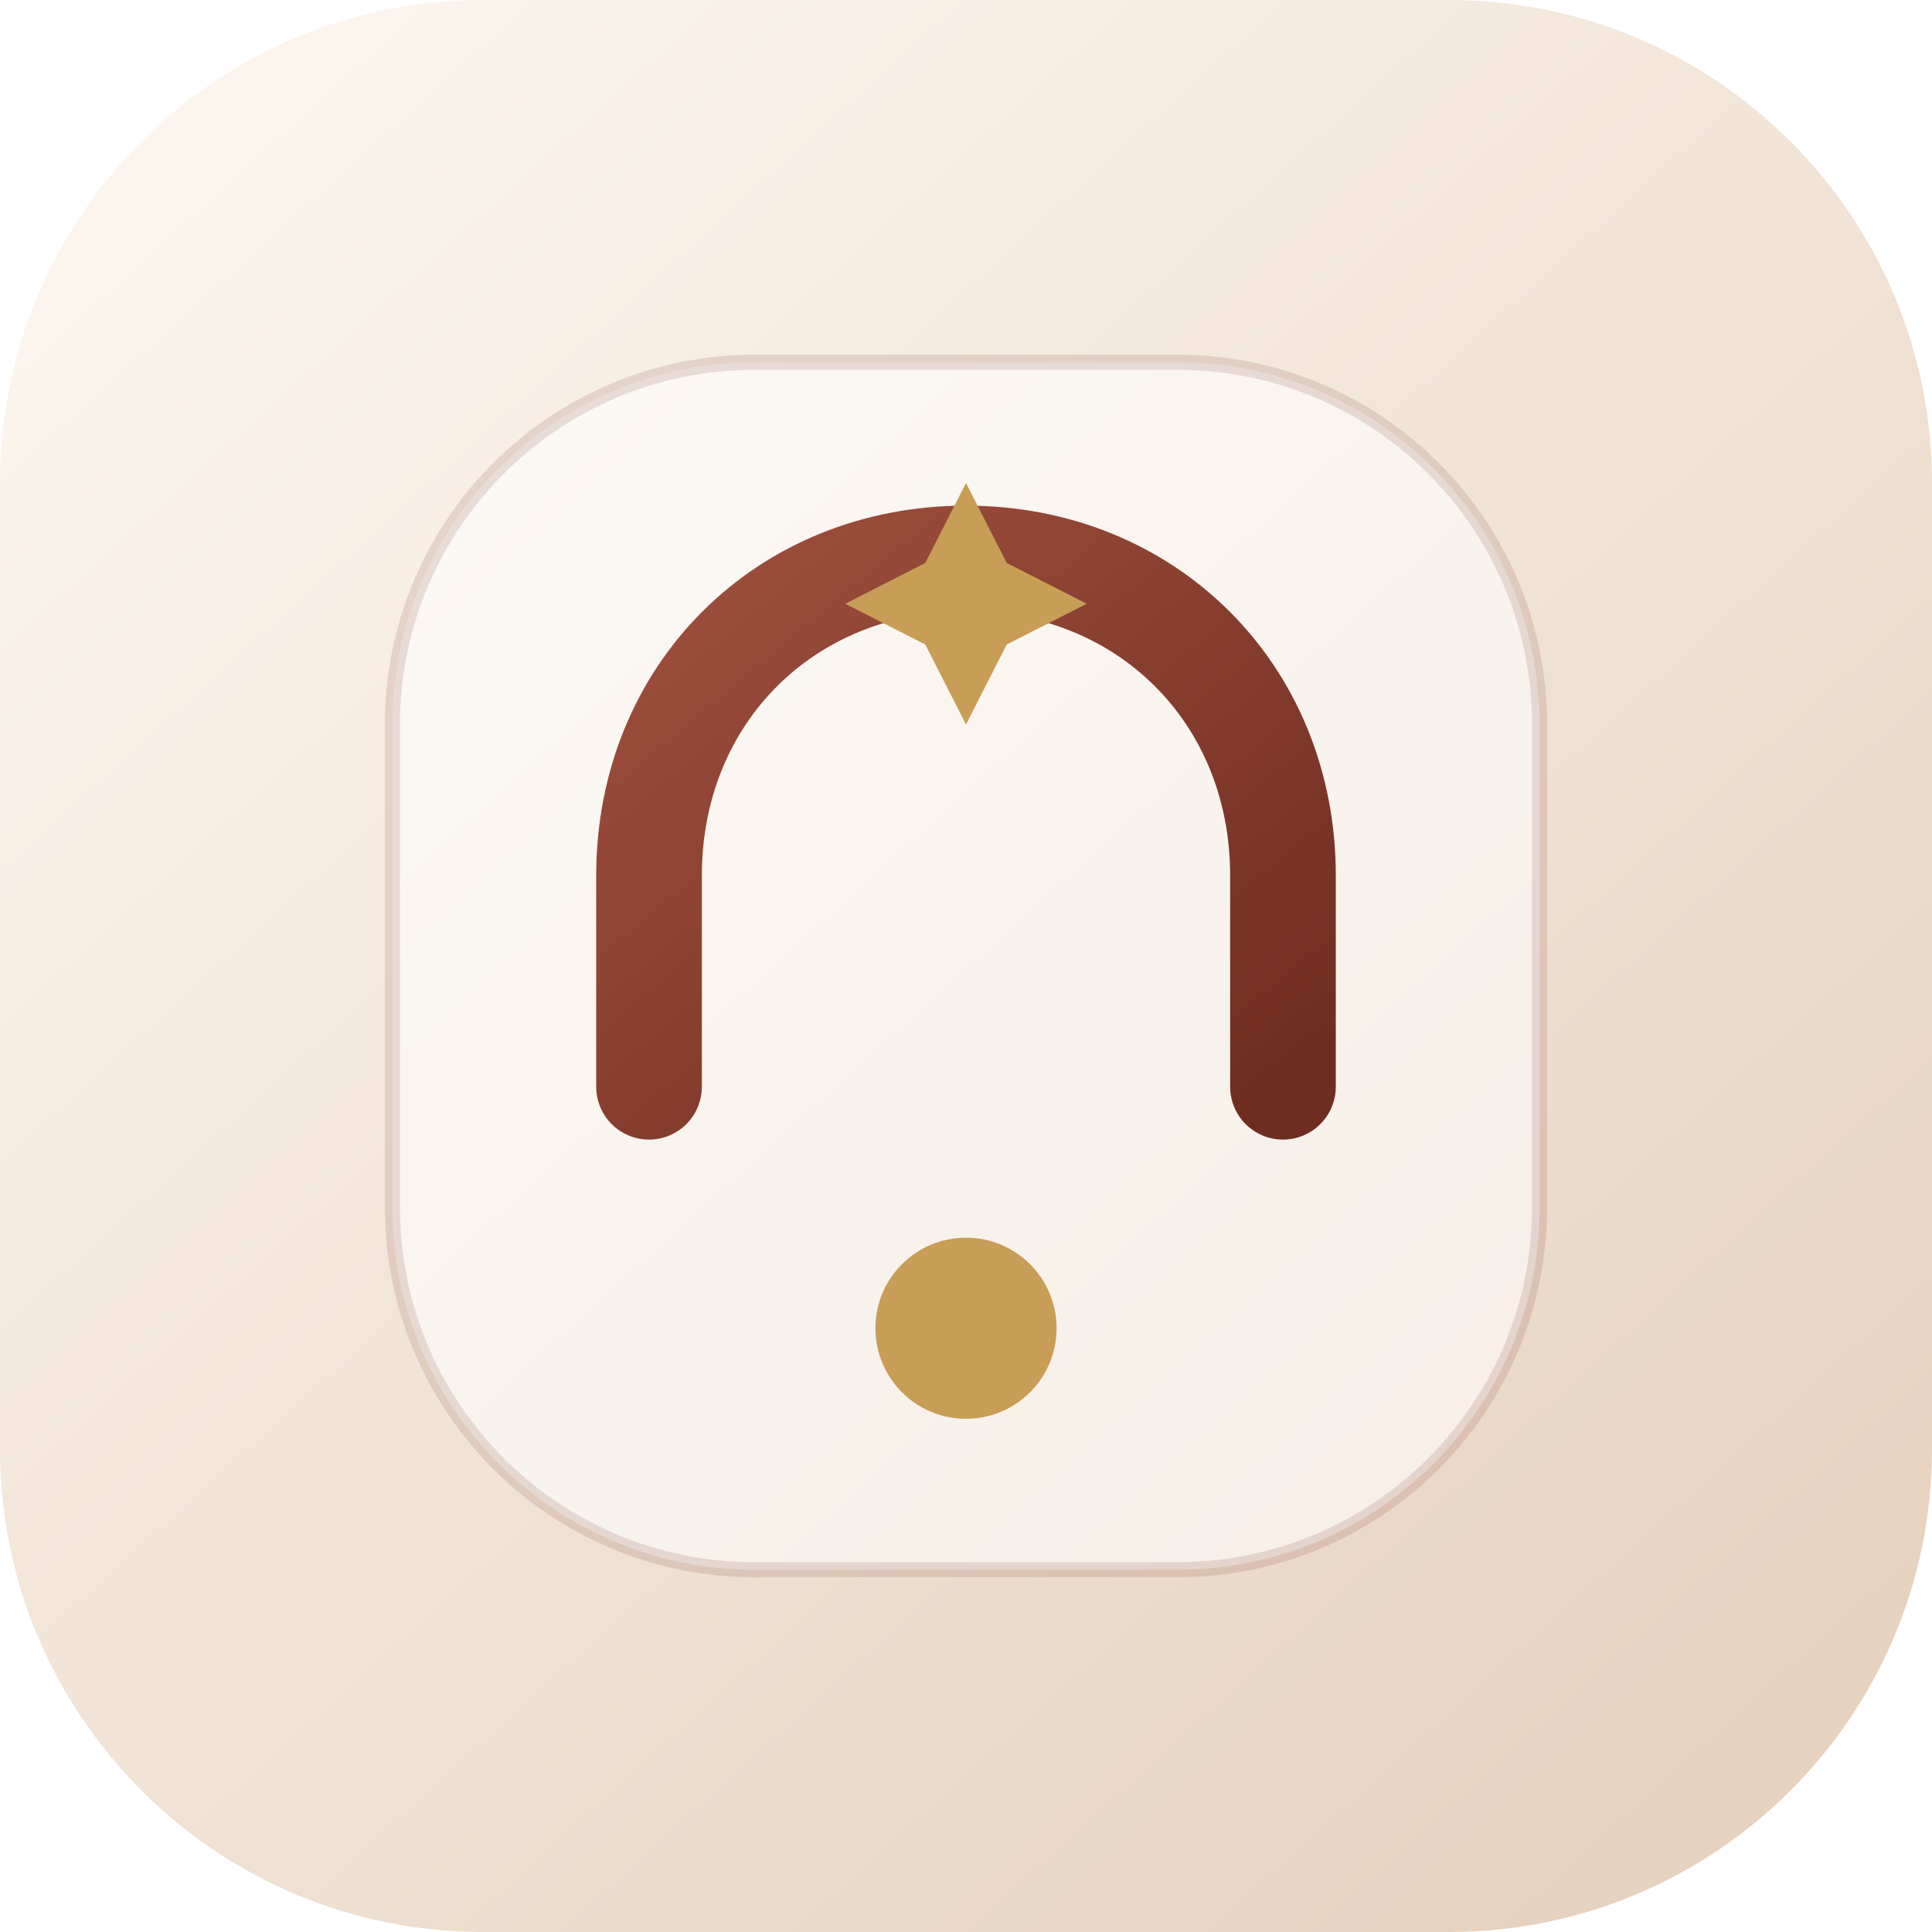
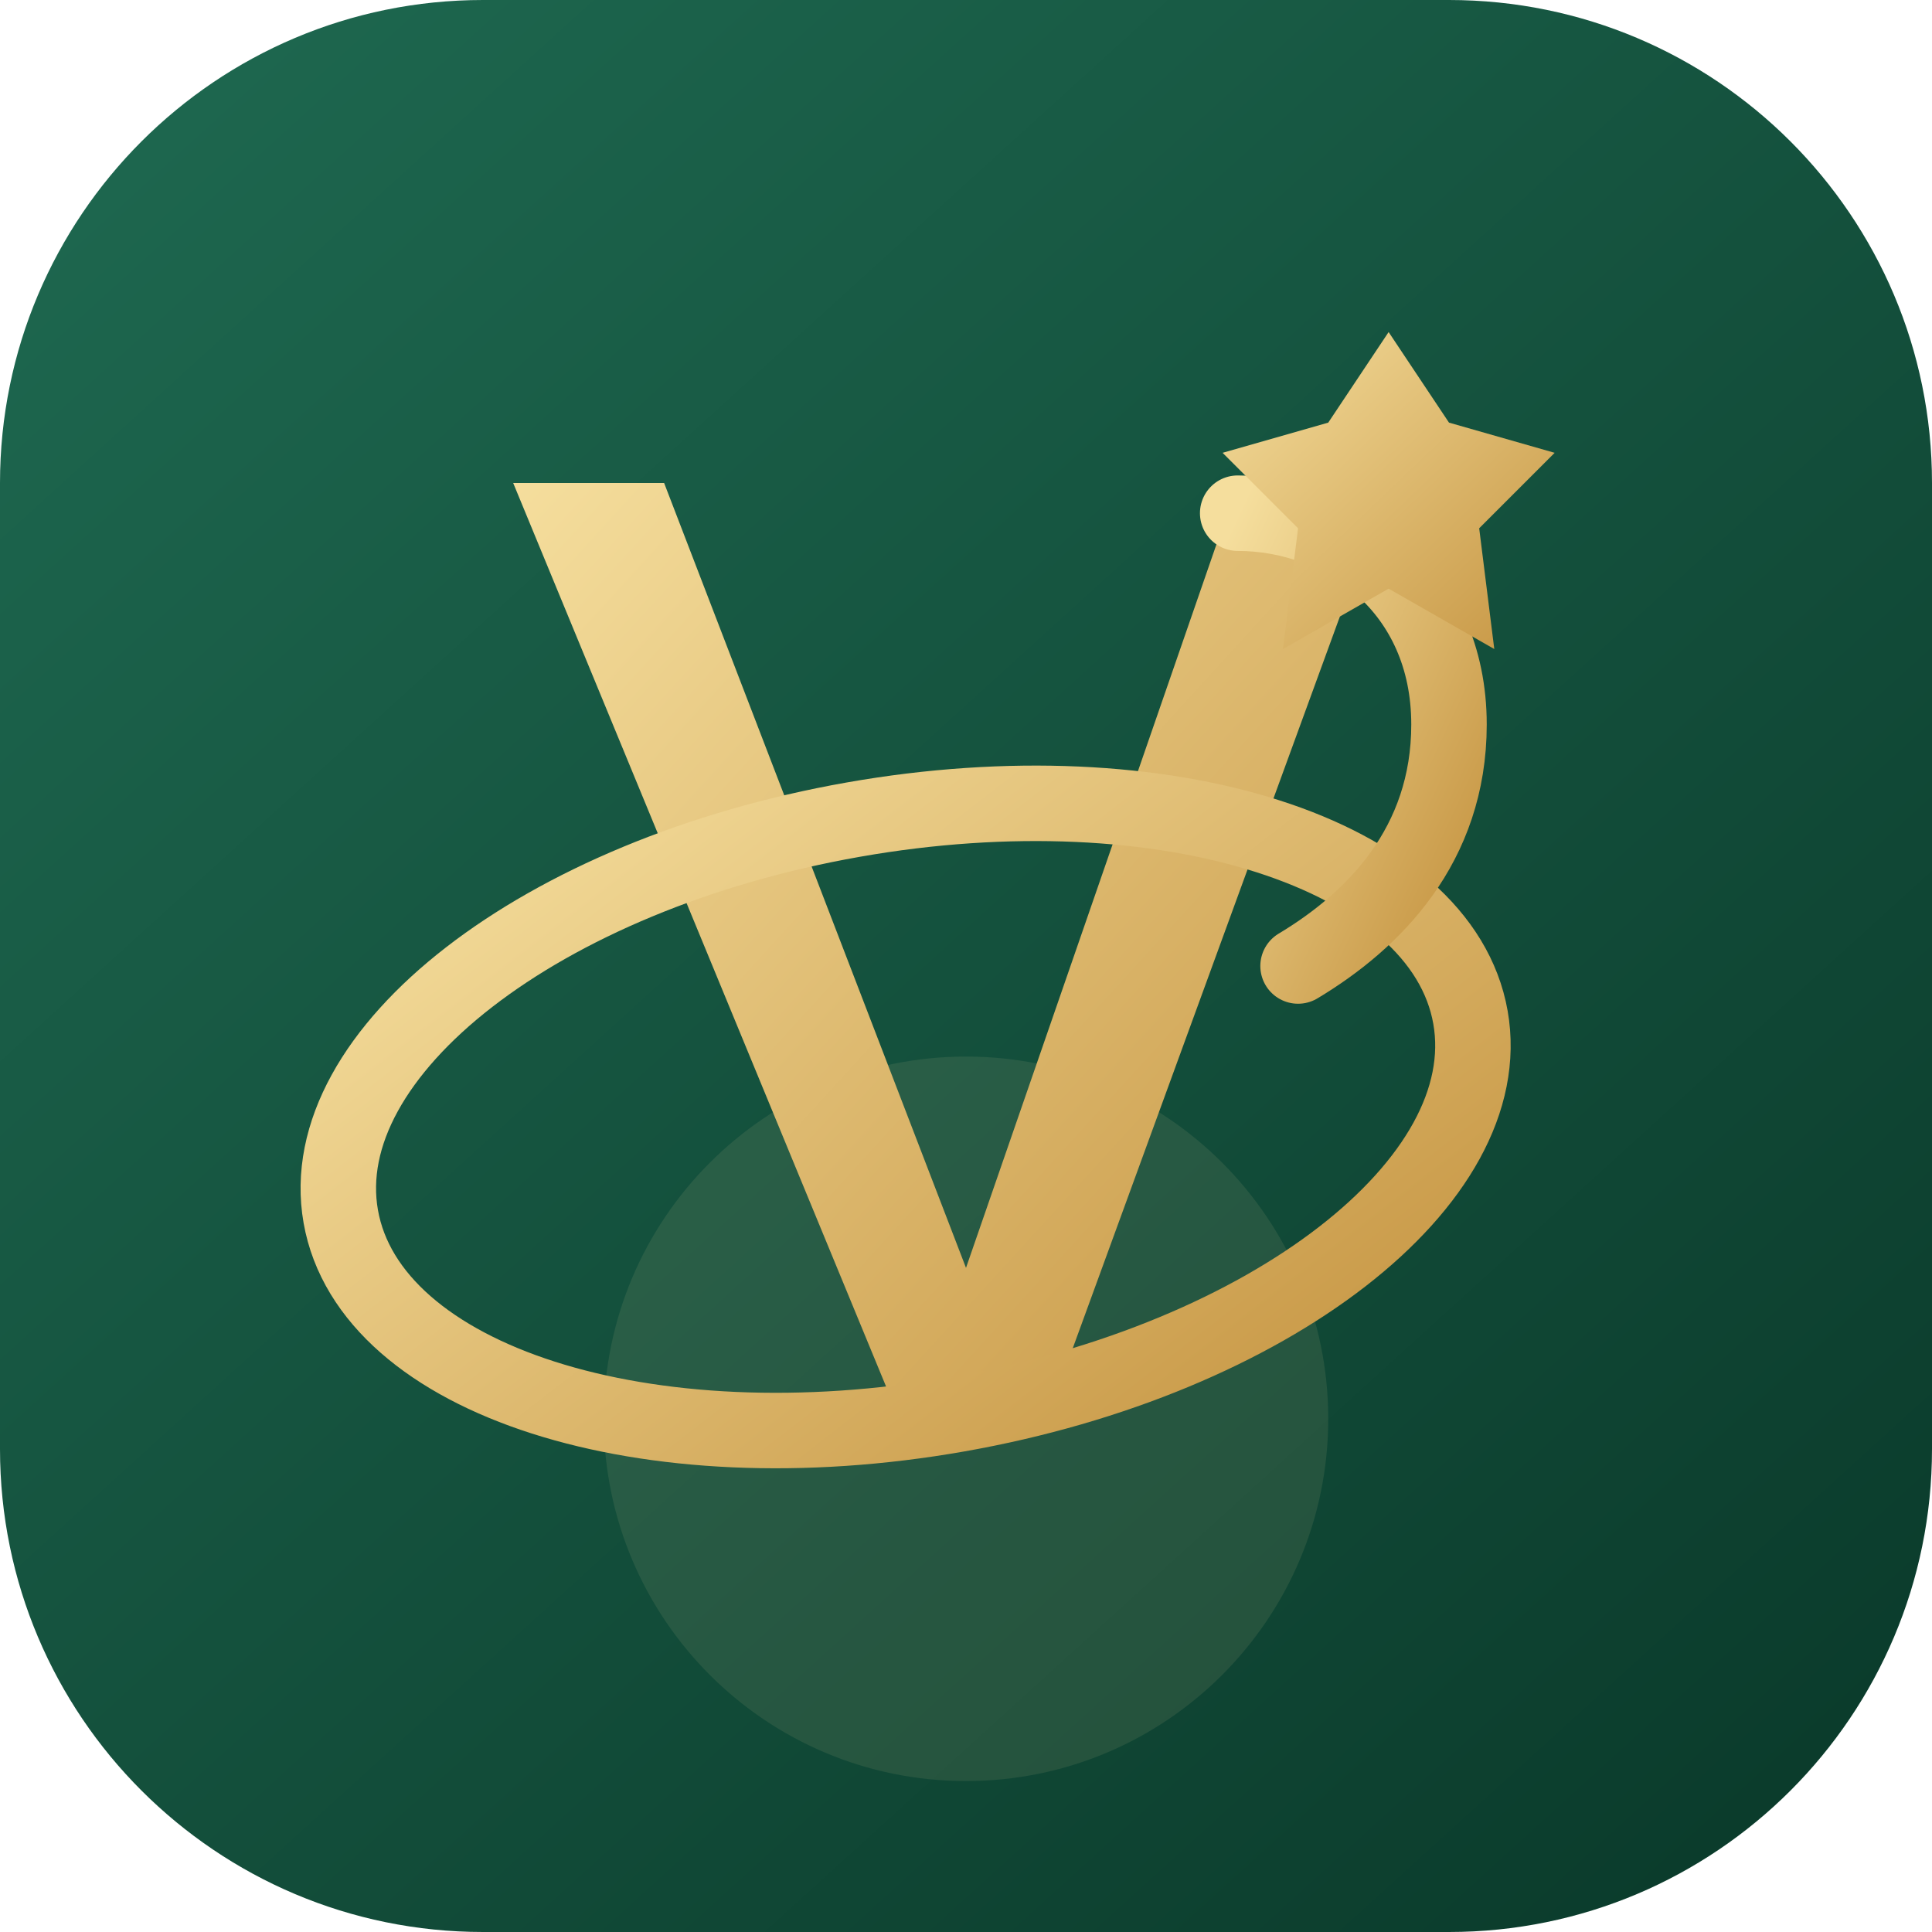
- <svg xmlns="http://www.w3.org/2000/svg" viewBox="0 0 128 128" role="img" aria-label="웨딩홀 비교기 아이콘">
+ <svg xmlns="http://www.w3.org/2000/svg" viewBox="0 0 128 128" role="img" aria-label="웨딩홀픽 아이콘">
  <defs>
-     <linearGradient id="bg" x1="12%" x2="88%" y1="8%" y2="92%">
-       <stop offset="0%" stop-color="#fbf5ed" />
-       <stop offset="100%" stop-color="#e7d2bf" />
+     <linearGradient id="bg" x1="10%" x2="90%" y1="6%" y2="94%">
+       <stop offset="0%" stop-color="#1d664e" />
+       <stop offset="100%" stop-color="#0b3c2c" />
    </linearGradient>
-     <linearGradient id="accent" x1="0%" x2="100%" y1="0%" y2="100%">
-       <stop offset="0%" stop-color="#9f4f3d" />
-       <stop offset="100%" stop-color="#6f2d21" />
+     <linearGradient id="gold" x1="0%" x2="100%" y1="0%" y2="100%">
+       <stop offset="0%" stop-color="#f5de9d" />
+       <stop offset="100%" stop-color="#c69542" />
    </linearGradient>
  </defs>
  <rect width="128" height="128" rx="32" fill="url(#bg)" />
-   <rect x="26" y="24" width="76" height="80" rx="24" fill="rgba(255,255,255,0.58)" stroke="rgba(111,45,33,0.14)" />
-   <path d="M43 72V58c0-12 9-21 21-21s21 9 21 21v14" fill="none" stroke="url(#accent)" stroke-width="7" stroke-linecap="round" />
-   <path d="M52 76h24" fill="none" stroke="url(#accent)" stroke-width="7" stroke-linecap="round" />
-   <path d="M64 32l2.7 5.3L72 40l-5.3 2.7L64 48l-2.7-5.3L56 40l5.3-2.7L64 32z" fill="#c89d56" />
-   <circle cx="64" cy="88" r="6" fill="#c89d56" />
+   <circle cx="64" cy="94" r="24" fill="rgba(255,228,170,0.09)" />
+   <path d="M34 32h10l20 52 18-52h10L69 95h-9L34 32z" fill="url(#gold)" />
+   <ellipse cx="60" cy="74" rx="38" ry="20" fill="none" stroke="url(#gold)" stroke-width="5" transform="rotate(-10 60 74)" />
+   <path d="M82 34c7 0 14 5 14 14 0 8-5 13-10 16" fill="none" stroke="url(#gold)" stroke-width="5" stroke-linecap="round" />
+   <path d="M92 22l4 6 7 2-5 5 1 8-7-4-7 4 1-8-5-5 7-2 4-6z" fill="url(#gold)" />
</svg>
